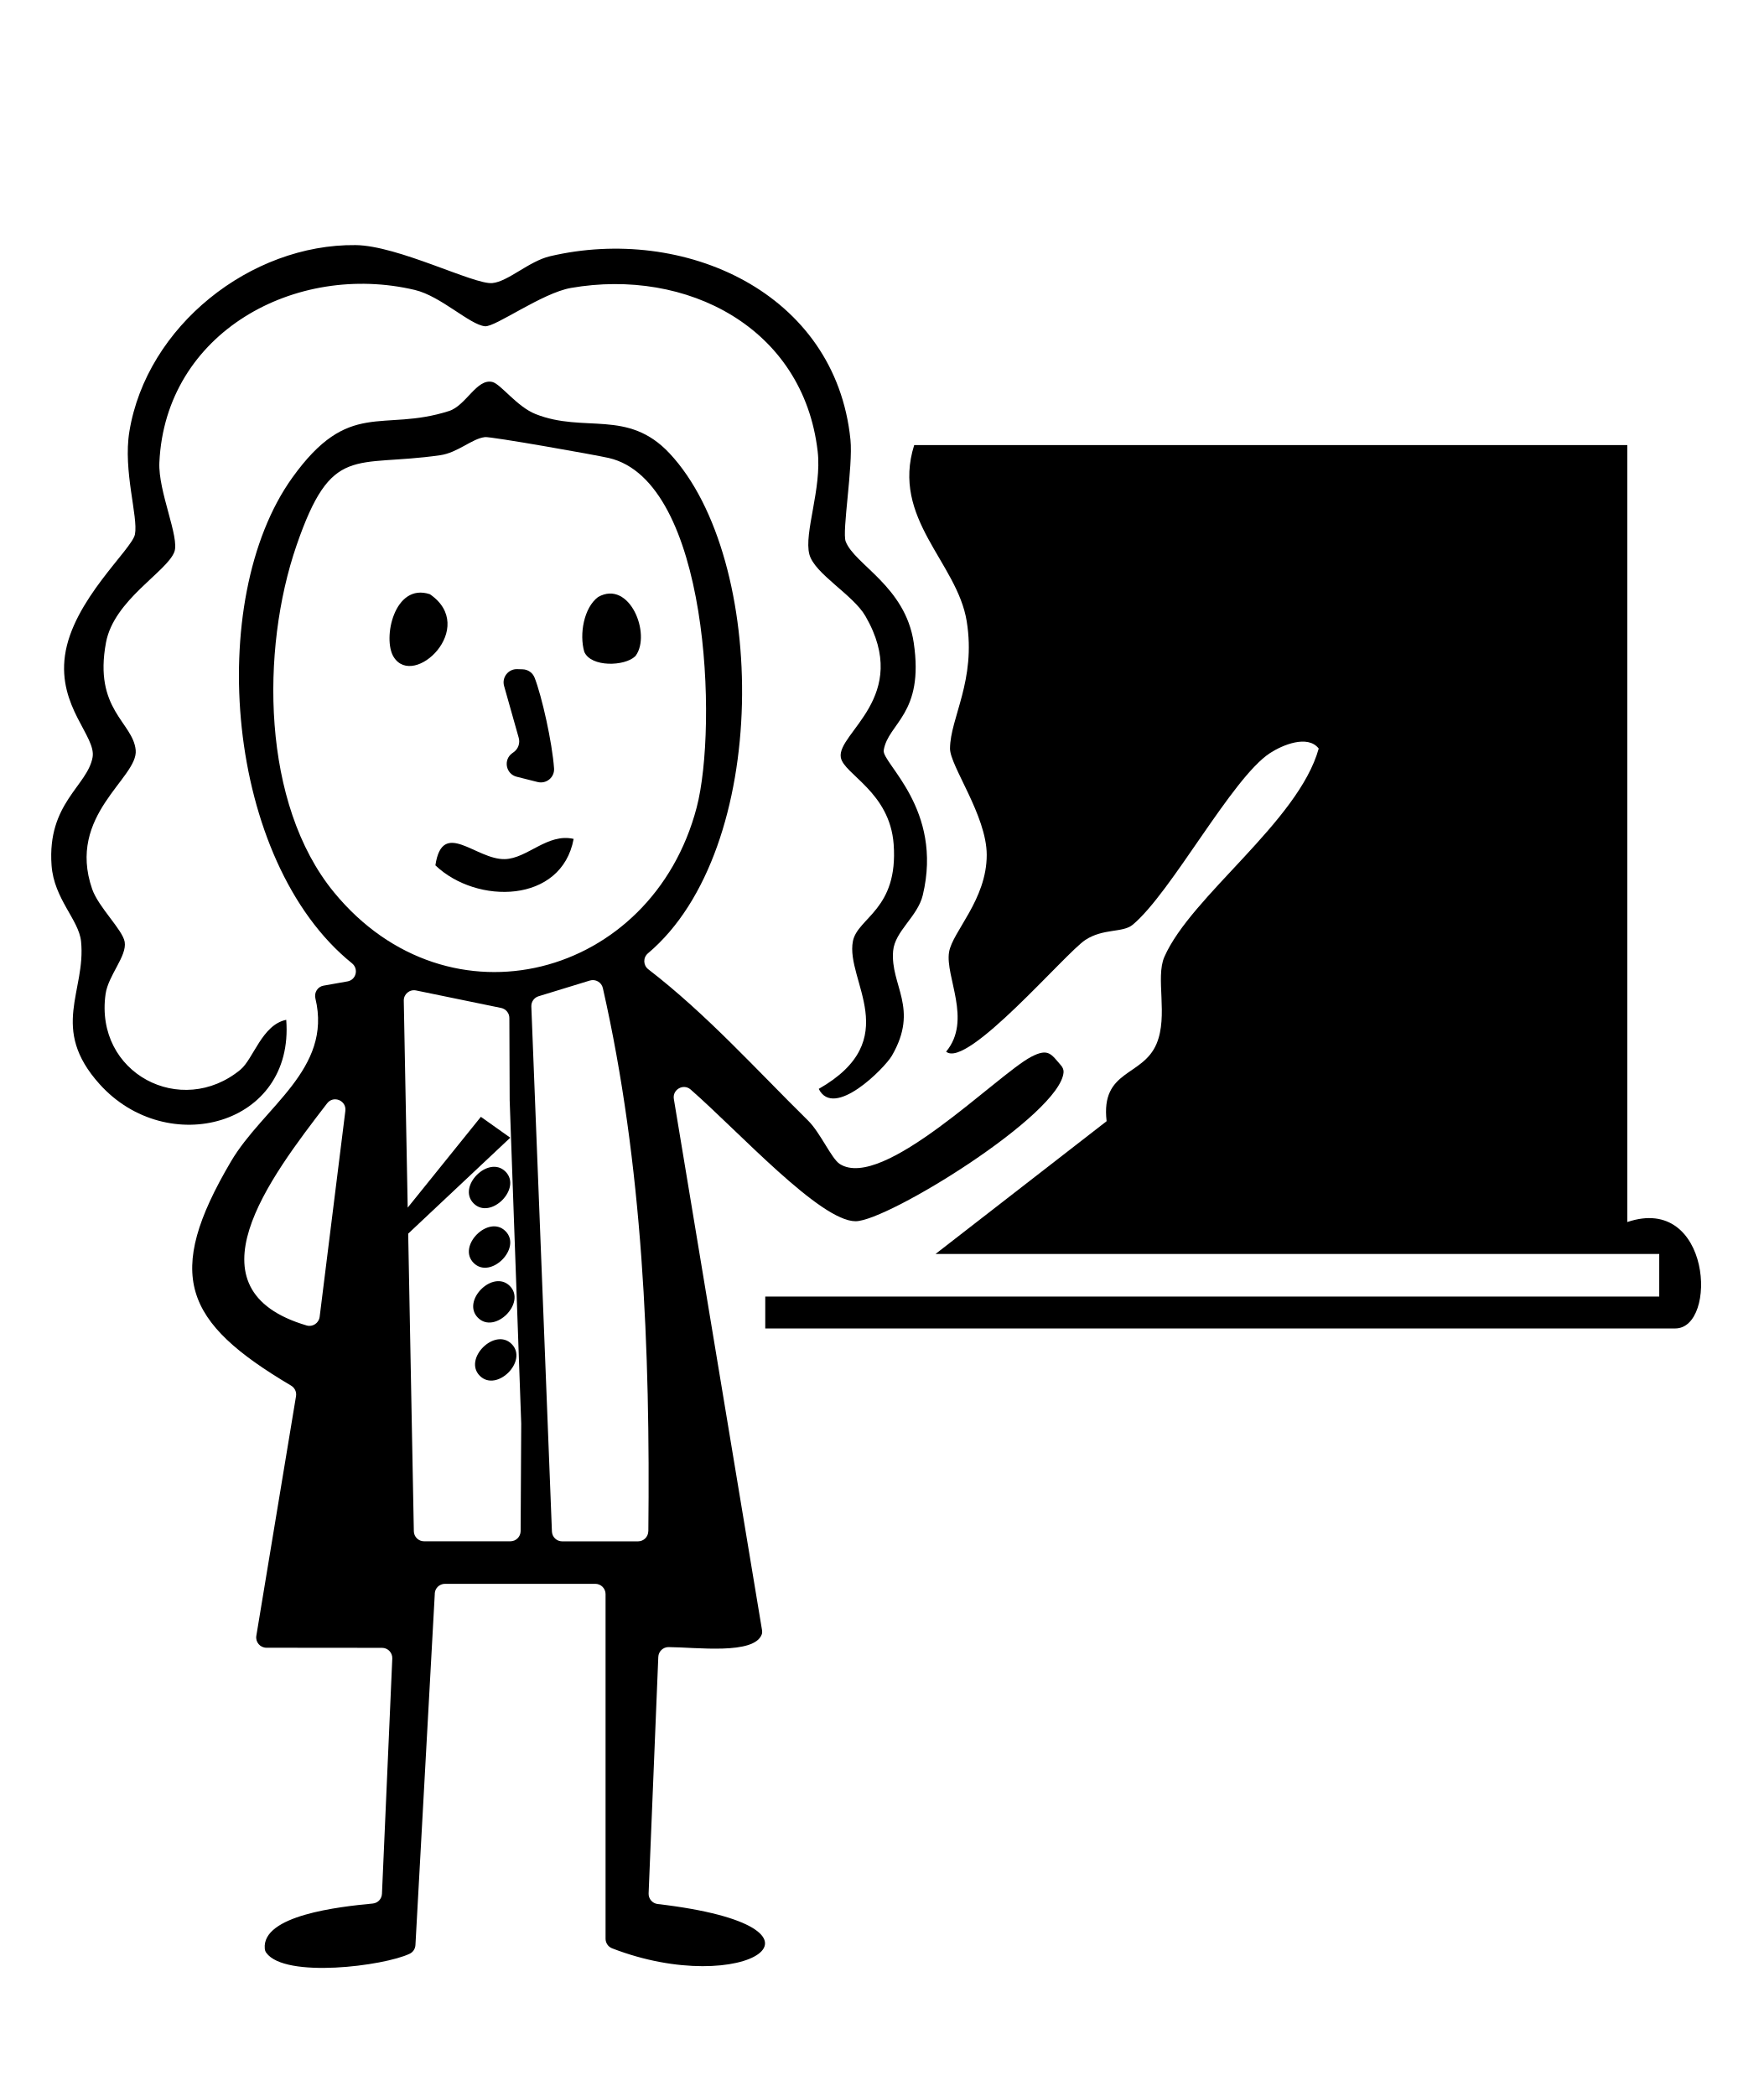
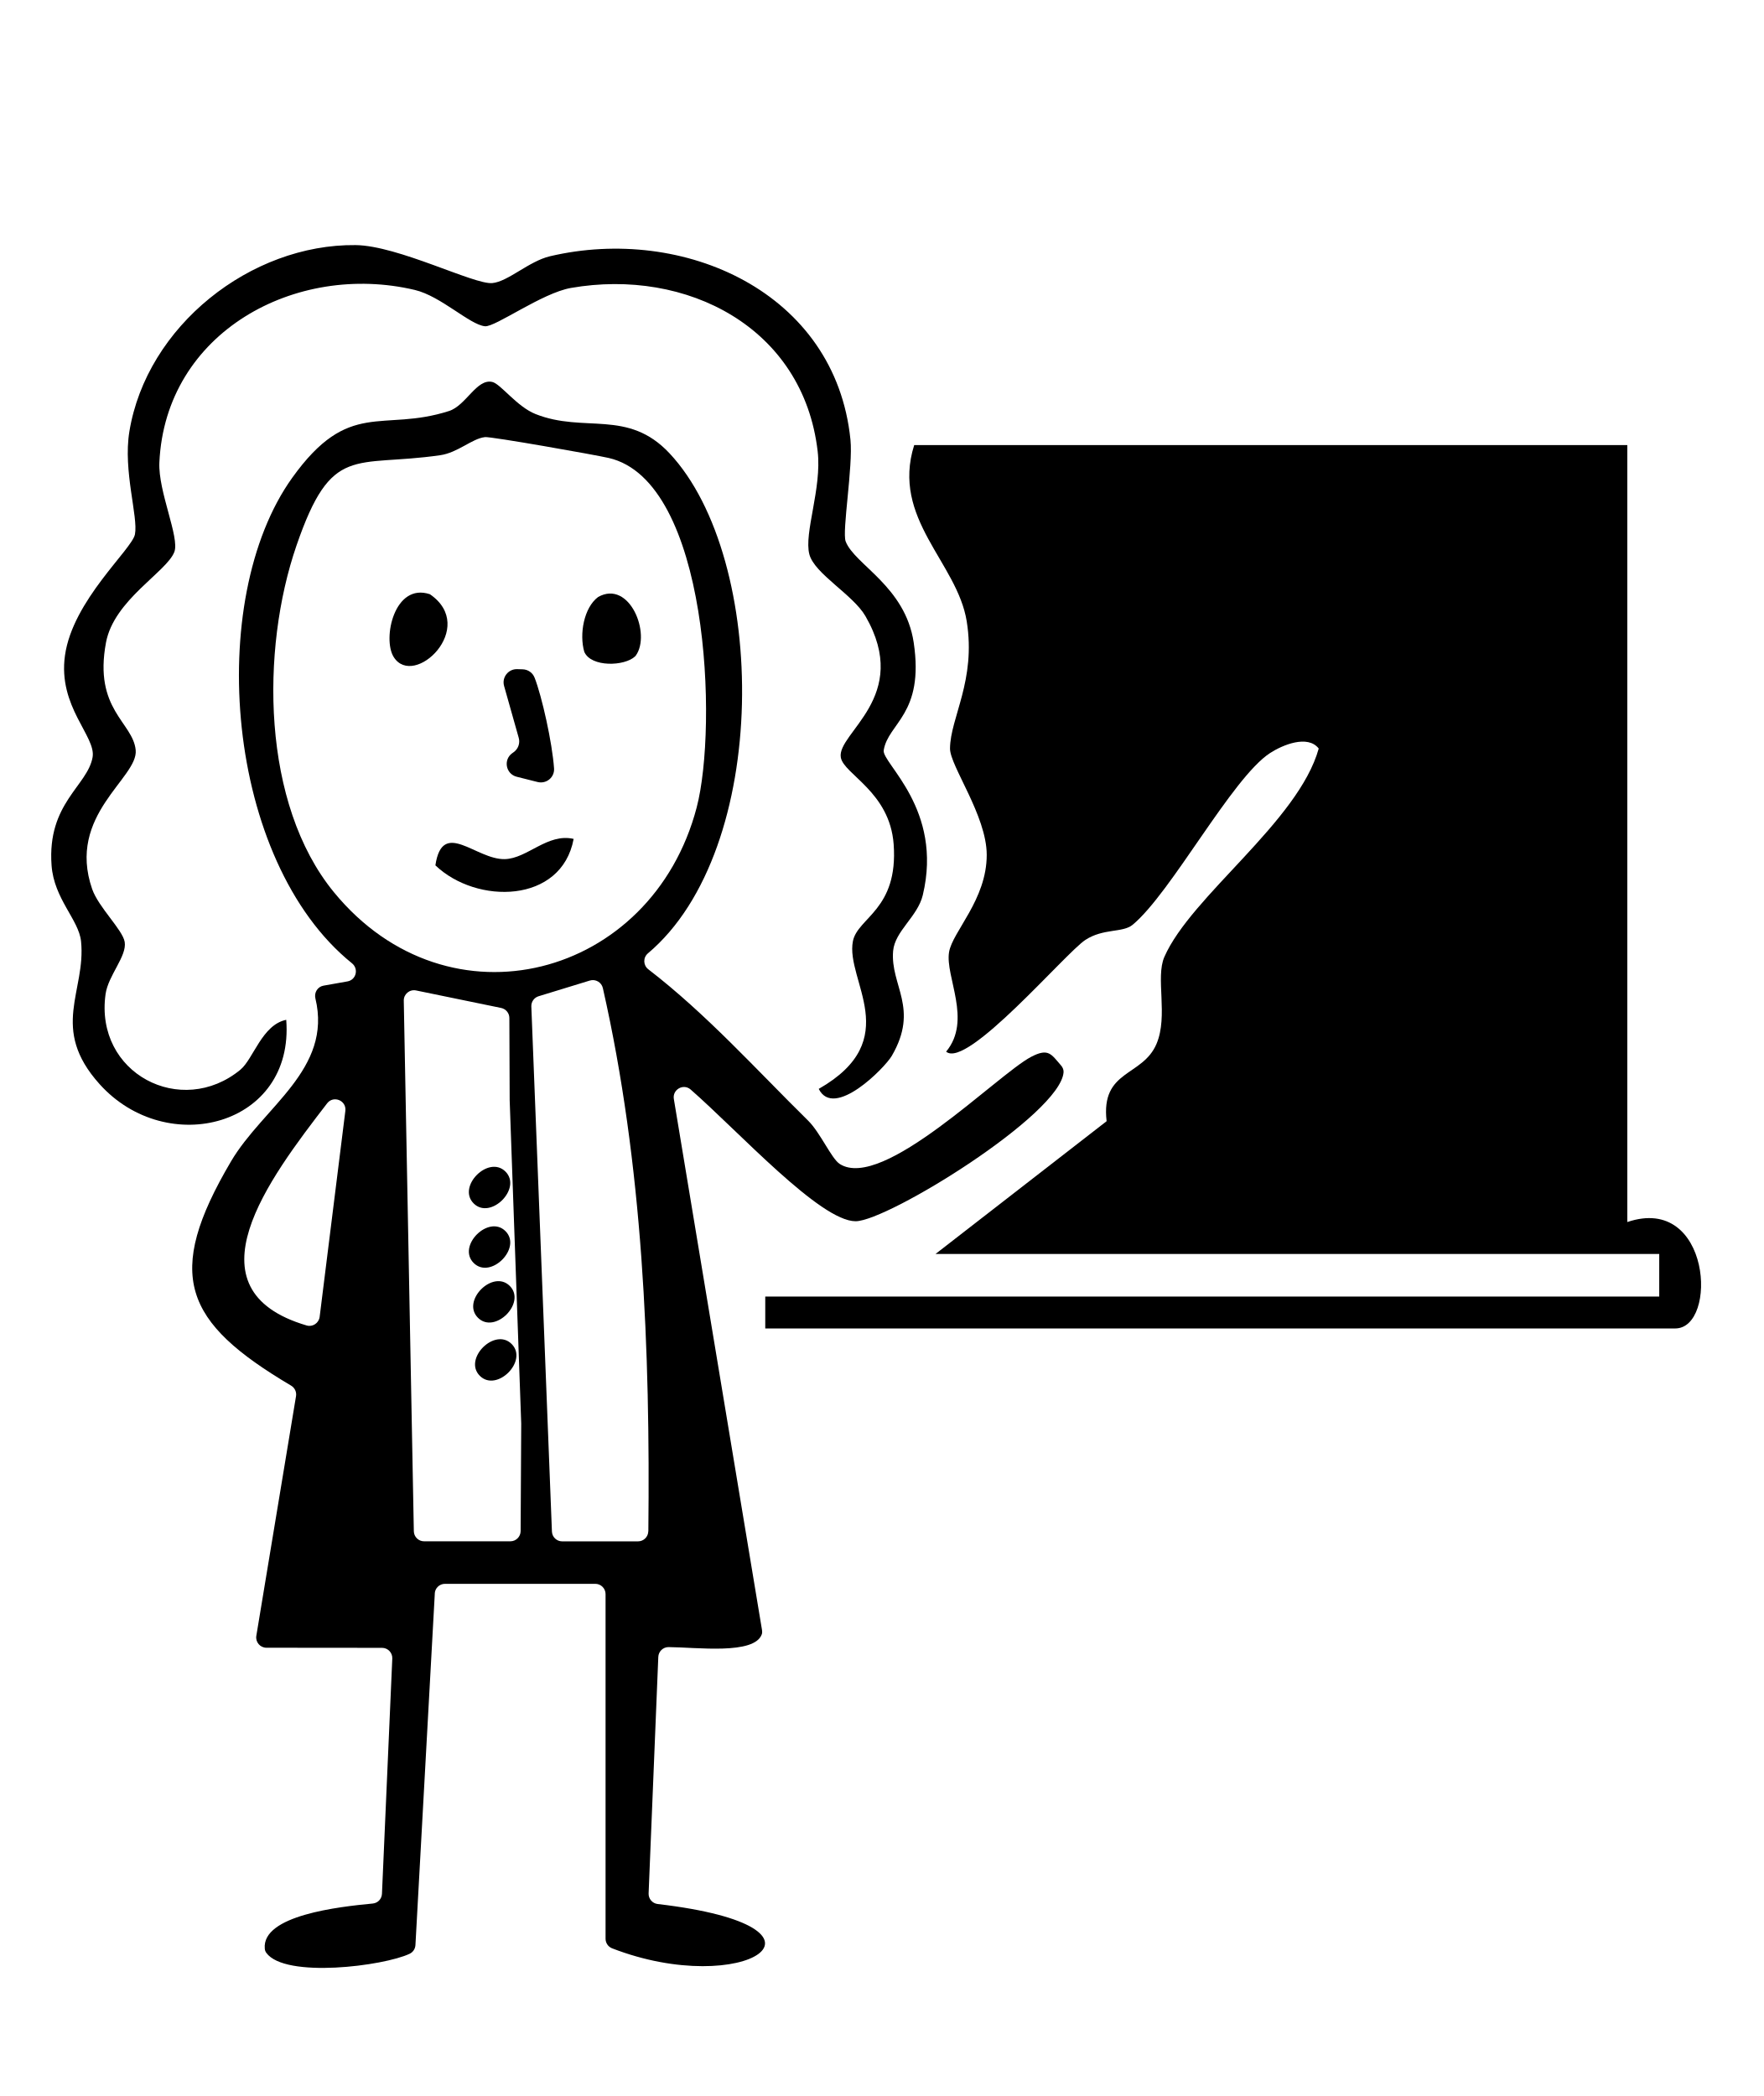
<svg xmlns="http://www.w3.org/2000/svg" id="Layer_1" data-name="Layer 1" viewBox="0 0 331.39 393.89">
  <path d="M305.81,83.65v146c15.78-5.34,17.07,20,9,20h-171v-6h168v-8h-136l32.15-24.95c-1.14-9.72,6.75-8.31,9.38-14.54,2.23-5.28-.24-12.41,1.47-16.33,5.03-11.48,25.18-25.41,29.01-39.16-2.06-2.66-6.82-.67-9.15.85-7.15,4.64-18.56,26.25-25.82,32.27-1.86,1.54-5.51.63-8.89,2.85-3.76,2.47-22.26,24.31-26.16,20.99,4.92-5.92-.21-14.09.55-18.7.63-3.84,7.09-9.86,7.08-18.28-.01-7.39-6.93-16.74-6.9-20,.05-5.78,4.93-12.76,3.14-23.89-1.78-11.08-14.24-19.26-9.87-33.12h134Z" />
-   <path d="M81.71,299.47l-3.64,66.06c-.04.7-.45,1.33-1.09,1.63-4.83,2.3-23.42,4.69-26.94-.18-.16-.22-.26-.5-.28-.77-.6-6.29,14-7.89,20.29-8.49.96-.09,1.69-.87,1.73-1.83l1.94-44.21c.05-1.09-.83-2.01-1.92-2.01l-21.73-.02c-1.19,0-2.09-1.07-1.9-2.24l7.46-45.04c.13-.79-.24-1.57-.93-1.98-20.19-11.95-23.88-20.77-11.29-42.13,6.04-10.25,19.09-17.29,15.86-30.64-.26-1.09.41-2.19,1.52-2.39l4.51-.8c1.64-.29,2.14-2.36.84-3.41-23.8-19.21-27.68-68.28-11.22-91.24,10.7-14.92,16.84-8.49,29.46-12.54,3.21-1.03,5.2-6.15,8.14-5.46,1.57.37,4.6,4.63,8.12,6.03,9.16,3.64,17.33-1.01,25.18,7.38,18.59,19.85,19.05,74.51-4.05,93.96-.95.8-.92,2.25.07,3.01,10.96,8.44,20.21,18.77,30.02,28.43,2.31,2.27,4.39,7.15,5.95,8.15,8.08,5.17,29.62-16.8,35.96-20.13,3.28-1.72,3.78-.49,5.63,1.62.3.35.5.8.47,1.26-.56,7.95-33.07,27.99-39.07,28.01-6.65.03-21.98-16.86-31.01-24.75-1.36-1.19-3.45,0-3.16,1.77l16.57,99.8c.04.27.05.55-.04.8-1.39,3.91-12.27,2.44-17.53,2.41-1.03,0-1.88.82-1.92,1.85l-1.82,44.44c-.04,1,.7,1.87,1.69,1.99,37.21,4.35,16.15,17.92-8.57,8.32-.73-.29-1.21-1.01-1.21-1.79v-64.77c0-1.06-.86-1.93-1.93-1.93h-28.25c-1.02,0-1.87.8-1.92,1.82ZM91.11,82.15c-2.39.26-5.08,2.93-8.41,3.4-16.2,2.33-20.37-2.26-26.99,16.99-6.73,19.56-6.57,48.54,7.05,65.14,21.6,26.33,59.77,16.08,68.16-15.93,3.99-15.21,2.31-61.38-16.54-65.69-2.59-.59-22.09-4.05-23.27-3.92ZM121.84,287.75c.36-34.12-1.01-68.84-8.55-102.07-.25-1.09-1.38-1.74-2.45-1.41l-9.63,2.95c-.84.26-1.39,1.04-1.36,1.92l3.87,98.67c.04,1.03.89,1.85,1.92,1.85h14.26c1.06,0,1.92-.85,1.93-1.91ZM95.78,206.76l-.06-15.46c0-.91-.65-1.69-1.54-1.88l-15.99-3.29c-1.21-.25-2.34.69-2.31,1.92l1.89,99.71c.02,1.05.88,1.89,1.92,1.89h16.22c1.06,0,1.92-.86,1.93-1.92l.11-20.2M90.37,209.88,95.89,213.8,60.07,247.47l4.83-38.71c.24-1.95-2.24-2.97-3.43-1.41-10.97,14.24-26.7,35-3.84,41.74,1.13.33,2.29-.45,2.44-1.62Z" />
+   <path d="M81.71,299.47l-3.64,66.06c-.04.7-.45,1.33-1.09,1.63-4.83,2.3-23.42,4.69-26.94-.18-.16-.22-.26-.5-.28-.77-.6-6.29,14-7.89,20.29-8.49.96-.09,1.69-.87,1.73-1.83l1.94-44.21c.05-1.09-.83-2.01-1.92-2.01l-21.73-.02c-1.19,0-2.09-1.07-1.9-2.24l7.46-45.04c.13-.79-.24-1.57-.93-1.98-20.19-11.95-23.88-20.77-11.29-42.13,6.04-10.25,19.09-17.29,15.86-30.64-.26-1.09.41-2.19,1.52-2.39l4.51-.8c1.64-.29,2.14-2.36.84-3.41-23.8-19.21-27.68-68.28-11.22-91.24,10.7-14.92,16.84-8.49,29.46-12.54,3.21-1.03,5.2-6.15,8.14-5.46,1.57.37,4.6,4.63,8.12,6.03,9.16,3.64,17.33-1.01,25.18,7.38,18.59,19.85,19.05,74.51-4.05,93.96-.95.8-.92,2.25.07,3.01,10.96,8.44,20.21,18.77,30.02,28.43,2.31,2.27,4.39,7.15,5.95,8.15,8.08,5.17,29.62-16.8,35.96-20.13,3.28-1.72,3.78-.49,5.63,1.62.3.35.5.8.47,1.26-.56,7.95-33.07,27.99-39.07,28.01-6.65.03-21.98-16.86-31.01-24.75-1.36-1.19-3.45,0-3.16,1.77l16.57,99.8c.04.27.05.55-.04.8-1.39,3.91-12.27,2.44-17.53,2.41-1.03,0-1.88.82-1.92,1.85l-1.82,44.44c-.04,1,.7,1.87,1.69,1.99,37.21,4.35,16.15,17.92-8.57,8.32-.73-.29-1.21-1.01-1.21-1.79v-64.77c0-1.06-.86-1.93-1.93-1.93h-28.25c-1.02,0-1.87.8-1.92,1.82ZM91.11,82.15c-2.39.26-5.08,2.93-8.41,3.4-16.2,2.33-20.37-2.26-26.99,16.99-6.73,19.56-6.57,48.54,7.05,65.14,21.6,26.33,59.77,16.08,68.16-15.93,3.99-15.21,2.31-61.38-16.54-65.69-2.59-.59-22.09-4.05-23.27-3.92ZM121.84,287.75c.36-34.12-1.01-68.84-8.55-102.07-.25-1.09-1.38-1.74-2.45-1.41l-9.63,2.95c-.84.26-1.39,1.04-1.36,1.92l3.87,98.67c.04,1.03.89,1.85,1.92,1.85h14.26c1.06,0,1.92-.85,1.93-1.91ZM95.78,206.76l-.06-15.46c0-.91-.65-1.69-1.54-1.88l-15.99-3.29c-1.21-.25-2.34.69-2.31,1.92l1.89,99.71c.02,1.05.88,1.89,1.92,1.89h16.22c1.06,0,1.92-.86,1.93-1.92l.11-20.2M60.07,247.47l4.83-38.71c.24-1.95-2.24-2.97-3.43-1.41-10.97,14.24-26.7,35-3.84,41.74,1.13.33,2.29-.45,2.44-1.62Z" />
  <path d="M45.19,201.01c2.42-2,4.06-8.44,8.6-9.36,1.56,19.96-22.41,26.17-35.07,12.09-9.47-10.52-2.52-17.45-3.49-26.85-.42-4.05-5.09-7.97-5.54-14.27-.85-11.68,6.76-14.91,7.71-20.32.69-3.93-6.55-9.46-5.19-19.12,1.45-10.37,12.59-19.92,13.15-22.76.64-3.32-2.26-11.91-1.05-19.31,3.25-19.85,22.8-35.27,42.52-35.05,7.99.09,22.24,7.45,25.67,7.14,2.96-.26,6.88-4.1,10.84-5.04,25.1-5.91,53.67,6.71,56.48,34.46.51,5.04-1.61,17.24-.9,19.12,1.65,4.37,11.21,8.42,12.79,19.03,2.01,13.48-4.82,15.09-5.64,20.23-.38,2.4,11.23,11.04,7.34,27.23-.97,4.03-5.24,6.74-5.57,10.47-.57,6.51,4.97,10.74-.25,19.72-1.3,2.24-10.86,11.98-13.73,6.21,16.25-9.27,4.98-20.37,6.42-27.75.87-4.45,8.56-5.92,7.66-18.22-.72-9.85-9.37-13.15-9.93-16.31-.81-4.6,13.38-11.4,4.63-26.56-2.33-4.04-9.57-7.95-10.54-11.61-1.06-4,2.37-12.39,1.56-19.36-2.7-23.3-24.64-34.5-46.36-30.71-5.45.95-14.21,7.38-16.16,7.2-2.86-.27-8.28-5.66-13.18-6.82-22.33-5.29-46.88,7.89-48.01,32.42-.25,5.45,3.85,14.11,2.81,16.82-1.45,3.76-11.34,9-12.84,17.01-2.36,12.61,5.07,14.98,5.58,20.22s-13.02,12.17-8.18,26.12c1.19,3.42,5.71,7.63,6.11,9.92.46,2.68-3.09,6.28-3.59,9.81-2.1,14.9,14.23,23.39,25.37,14.19Z" />
  <path d="M107.8,157.66c-2.27,12.17-18.22,12.37-25.98,4.96,1.32-8.85,7.62-1.03,13.05-1.17,4.22-.1,8.02-4.94,12.93-3.8Z" />
  <path d="M100.46,127.34c1.38,3.53,3.32,12.23,3.66,17.06.12,1.68-1.45,2.97-3.09,2.56l-3.93-.99c-2.06-.52-2.56-3.22-.82-4.44l.24-.17c.86-.61,1.25-1.69.96-2.71l-2.75-9.74c-.46-1.61.79-3.21,2.46-3.16l1.03.03c.99.03,1.87.63,2.23,1.55Z" />
  <path d="M119.36,123.34c-1.96,1.89-8.3,2.09-9.56-.85-.96-3.29-.09-8.29,2.6-10.3,5.92-3.32,10.02,6.99,7.06,11.04l-.1.11Z" />
  <path d="M73.98,123.46c-2.15-3.44.13-14.02,6.81-11.79,9.09,6.23-3.02,17.85-6.81,11.79Z" />
  <path d="M95.8,241.66c3.17,3.17-2.81,9.15-5.98,5.98s2.81-9.15,5.98-5.98Z" />
  <path d="M96.15,252.57c3.17,3.17-2.81,9.15-5.98,5.98s2.81-9.15,5.98-5.98Z" />
  <path d="M94.99,231.36c3.17,3.17-2.81,9.15-5.98,5.98s2.81-9.15,5.98-5.98Z" />
  <path d="M94.99,220.17c3.17,3.17-2.81,9.15-5.98,5.98s2.81-9.15,5.98-5.98Z" />
</svg>
